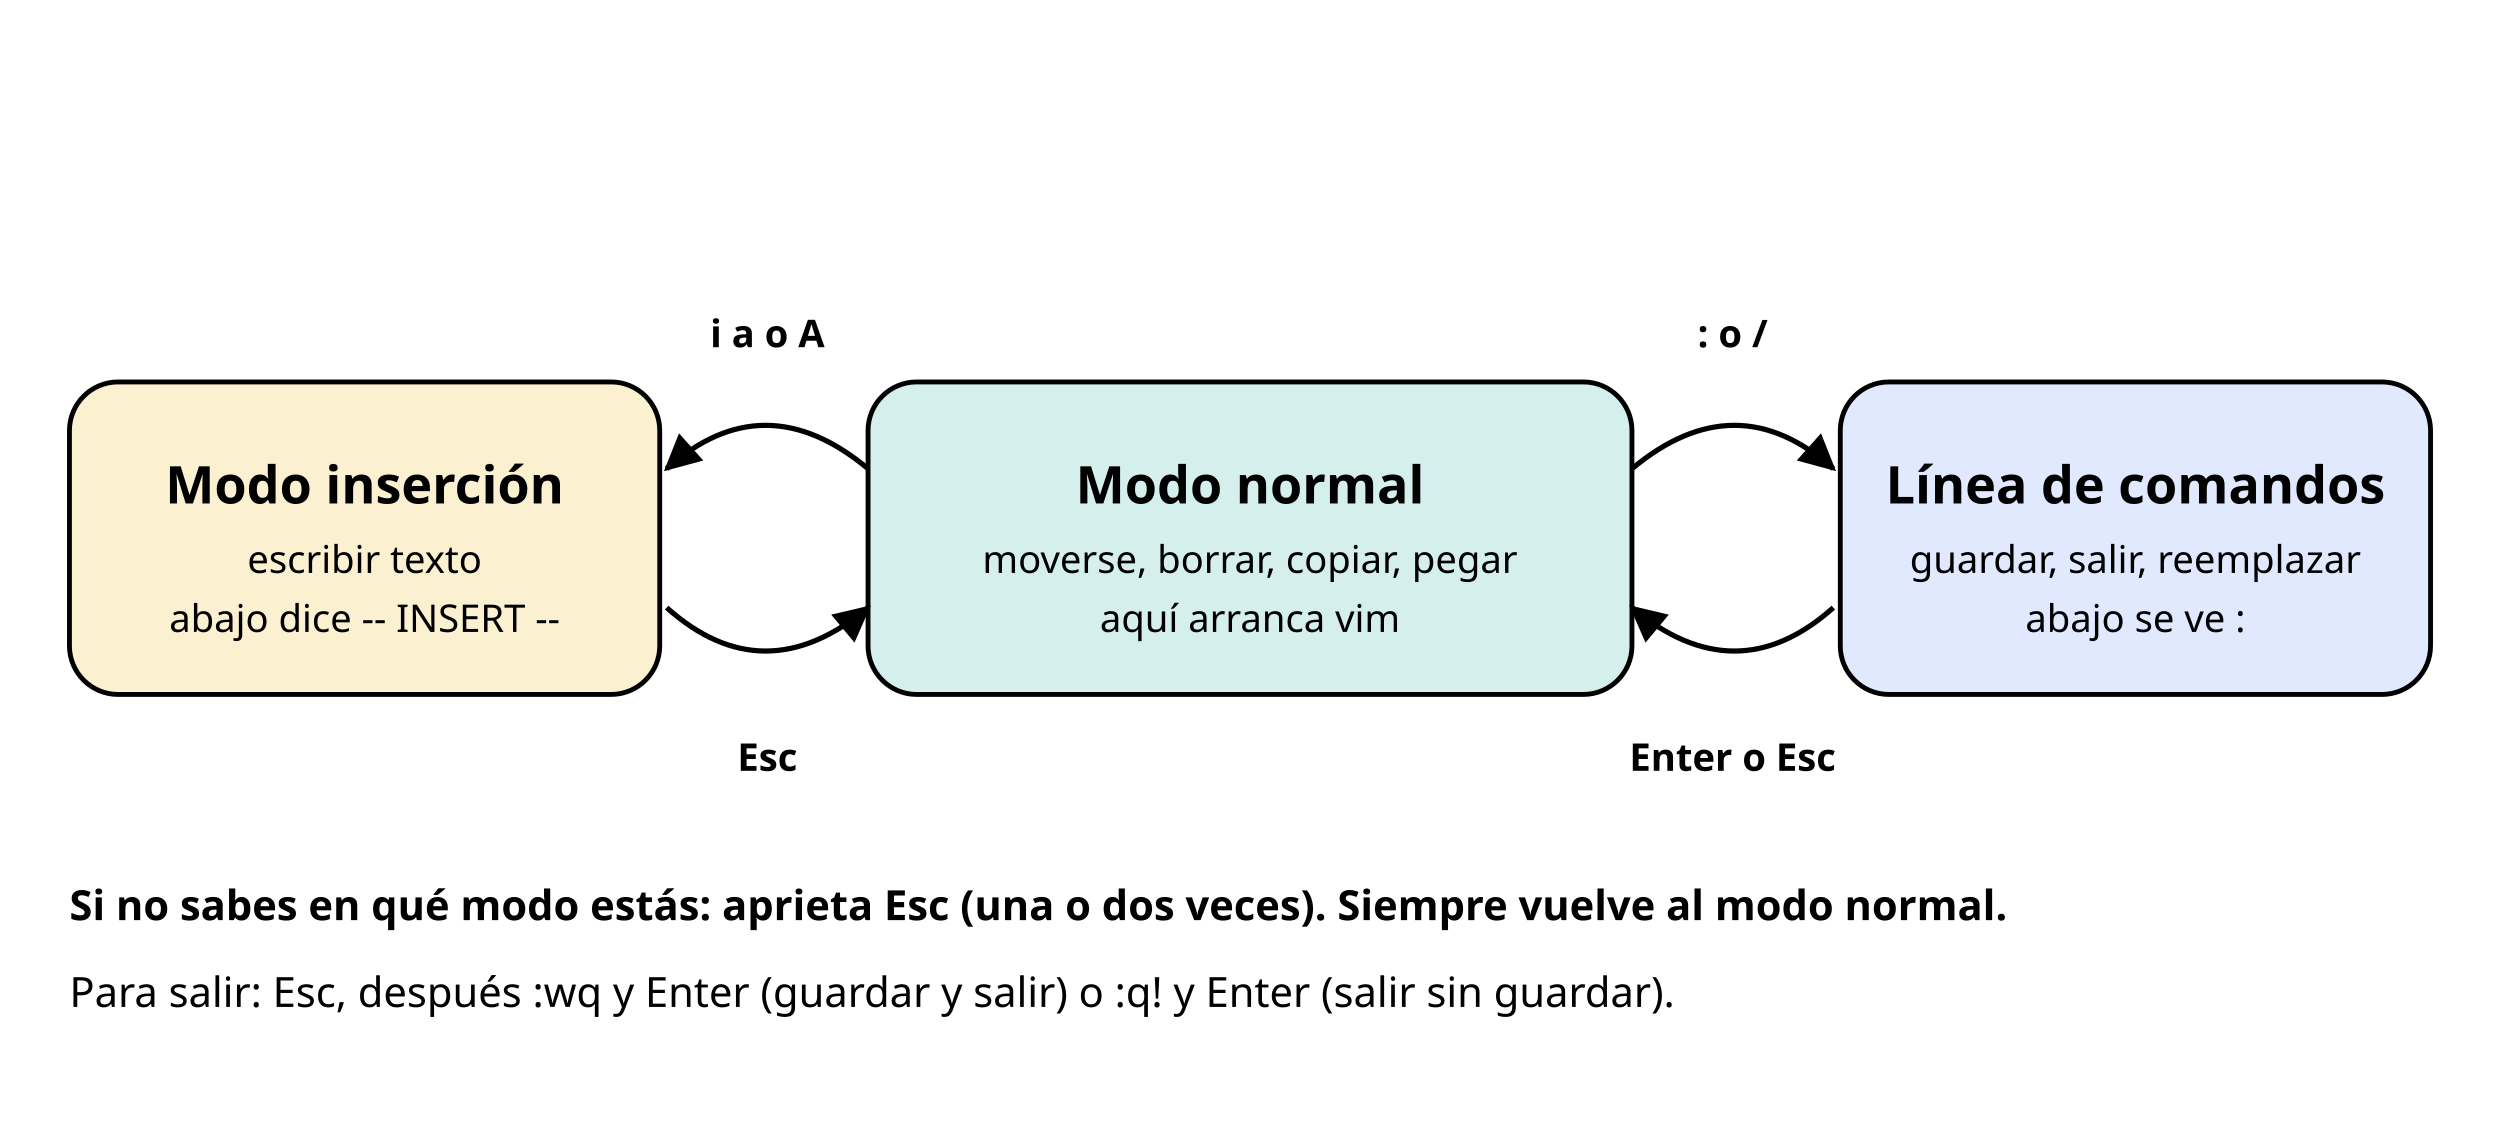
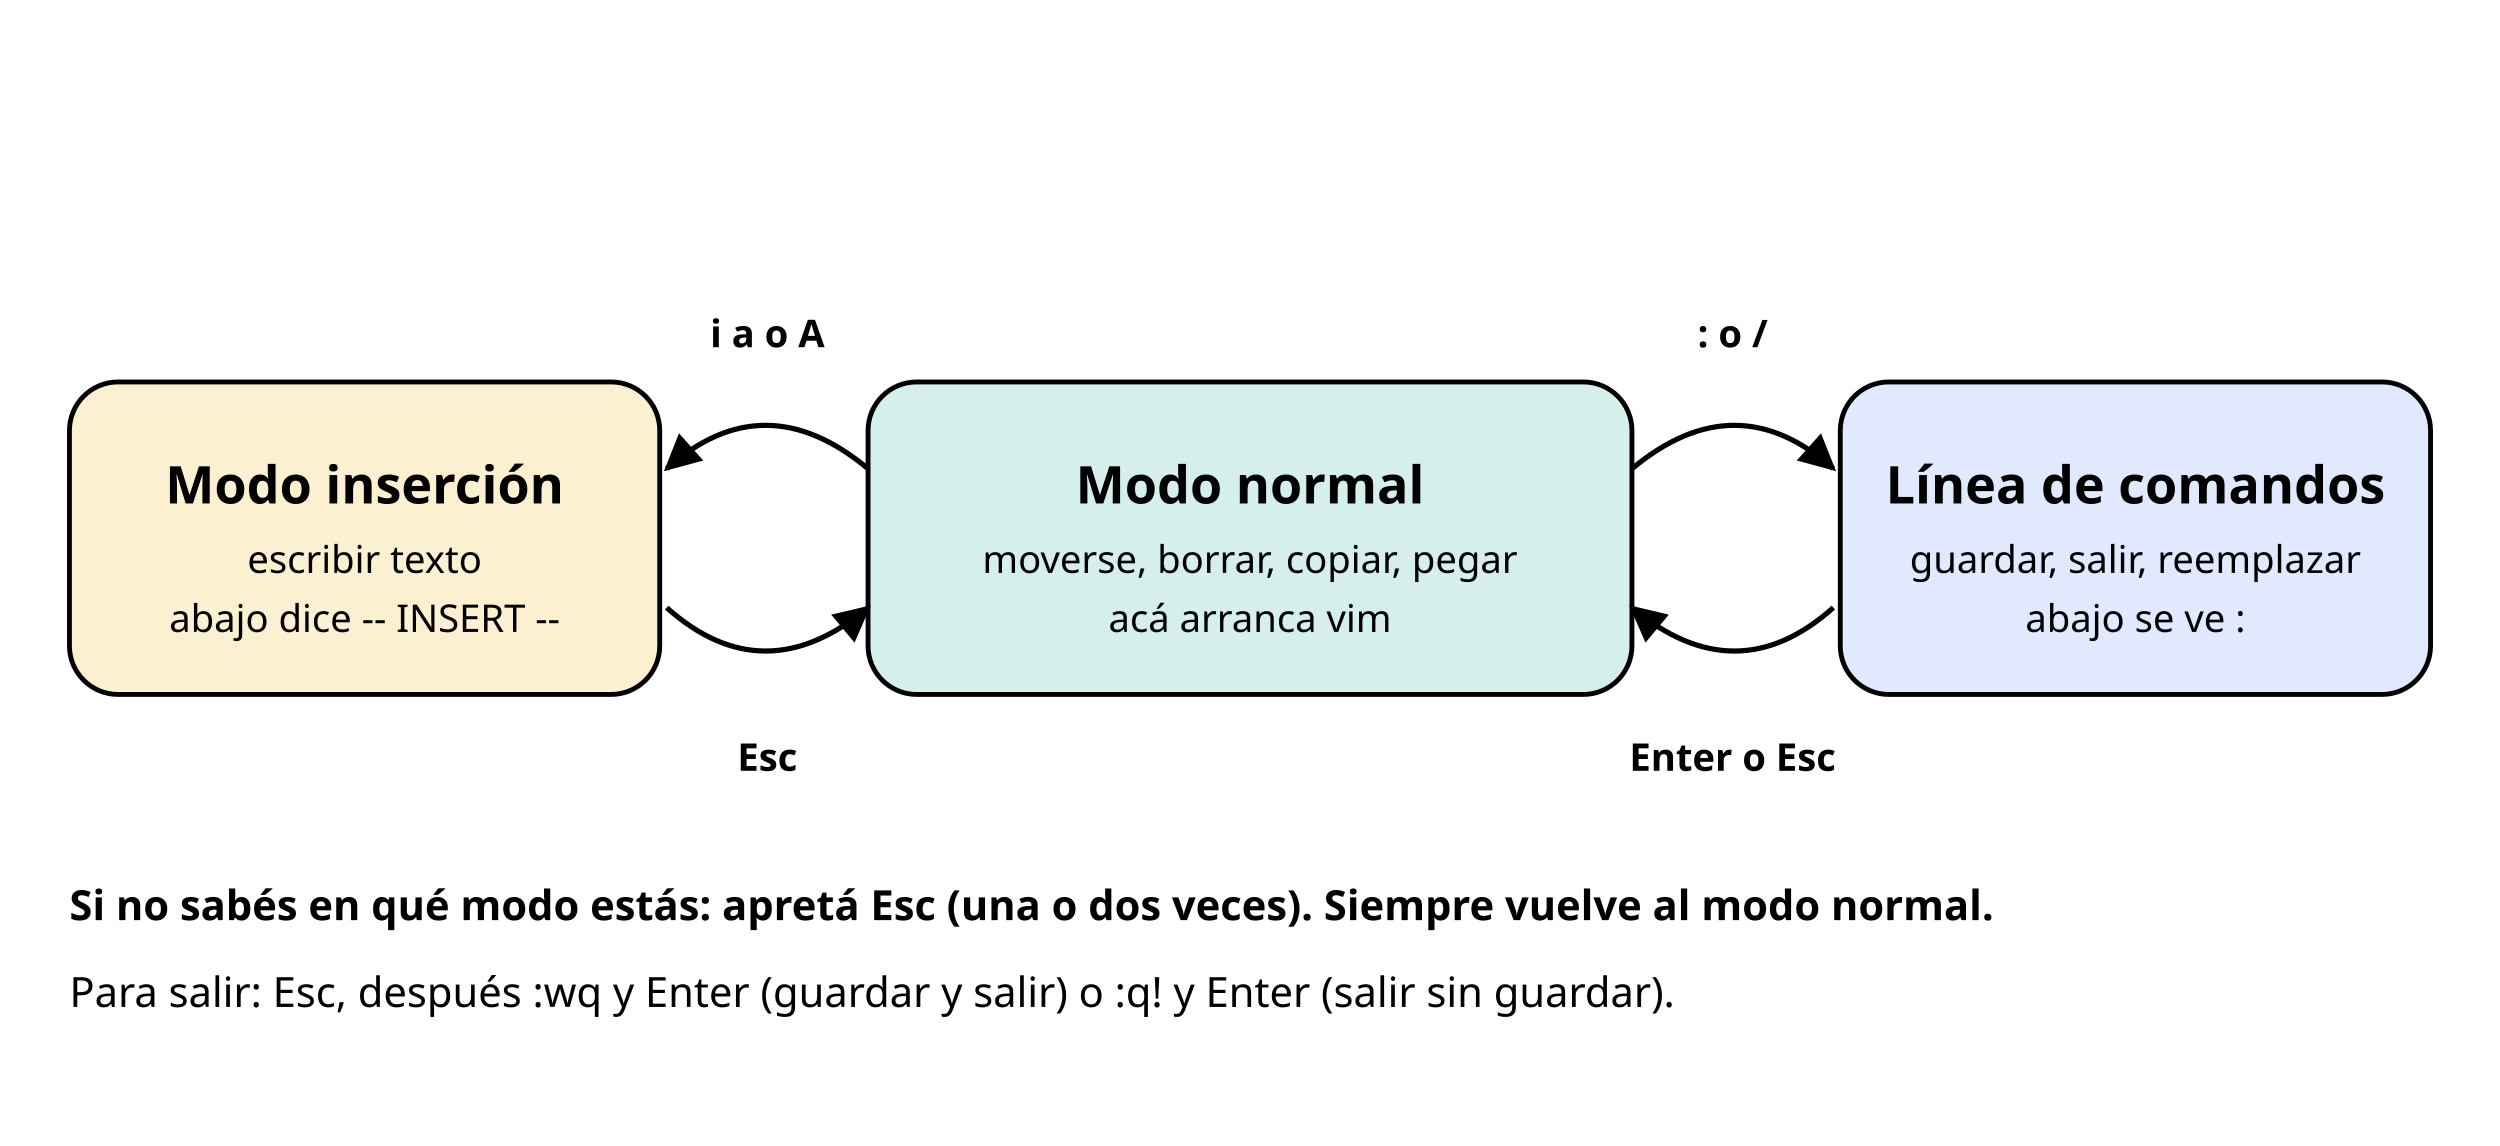
<svg xmlns="http://www.w3.org/2000/svg" viewBox="0 0 720 330" font-family="system-ui, sans-serif" font-size="12">
  <defs>
    <marker id="f" viewBox="0 0 10 10" refX="9" refY="5" markerWidth="7" markerHeight="7" orient="auto-start-reverse">
      <path d="M0,0 L10,5 L0,10 z" fill="currentColor" />
    </marker>
  </defs>
  <g stroke="currentColor" stroke-width="1.4">
    <rect x="250" y="110" width="220" height="90" rx="14" fill="var(--accent-soft, #d5f0ec)" />
    <rect x="20" y="110" width="170" height="90" rx="14" fill="var(--warn-soft, #fbf0d0)" />
    <rect x="530" y="110" width="170" height="90" rx="14" fill="var(--info-soft, #e0e9fd)" />
  </g>
  <g stroke="currentColor" stroke-width="1.5" fill="none" marker-end="url(#f)">
    <path d="M250,135 Q220,110 192,135" />
    <path d="M192,175 Q220,200 250,175" />
    <path d="M470,135 Q500,110 528,135" />
    <path d="M528,175 Q500,200 470,175" />
  </g>
  <g fill="currentColor" text-anchor="middle">
    <text x="360" y="145" font-weight="700" font-size="15">Modo normal</text>
    <text x="360" y="165" font-size="11">moverse, borrar, copiar, pegar</text>
-     <text x="360" y="182" font-size="11">aquí arranca vim</text>
+     <text x="360" y="182" font-size="11">acá arranca vim</text>
    <text x="105" y="145" font-weight="700" font-size="15">Modo inserción</text>
    <text x="105" y="165" font-size="11">escribir texto</text>
    <text x="105" y="182" font-size="11">abajo dice -- INSERT --</text>
    <text x="615" y="145" font-weight="700" font-size="15">Línea de comandos</text>
    <text x="615" y="165" font-size="11">guardar, salir, reemplazar</text>
    <text x="615" y="182" font-size="11">abajo se ve :</text>
    <text x="221" y="100" font-size="11" font-weight="600">i  a  o  A</text>
    <text x="221" y="222" font-size="11" font-weight="600">Esc</text>
    <text x="499" y="100" font-size="11" font-weight="600">:  o  /</text>
    <text x="499" y="222" font-size="11" font-weight="600">Enter o Esc</text>
  </g>
  <g fill="currentColor" font-size="12">
-     <text x="20" y="265" font-weight="700">Si no sabes en qué modo estás: aprieta Esc (una o dos veces). Siempre vuelve al modo normal.</text>
+     <text x="20" y="265" font-weight="700">Si no sabés en qué modo estás: apretá Esc (una o dos veces). Siempre vuelve al modo normal.</text>
    <text x="20" y="290">Para salir: Esc, después :wq y Enter (guardar y salir) o :q! y Enter (salir sin guardar).</text>
  </g>
</svg>
